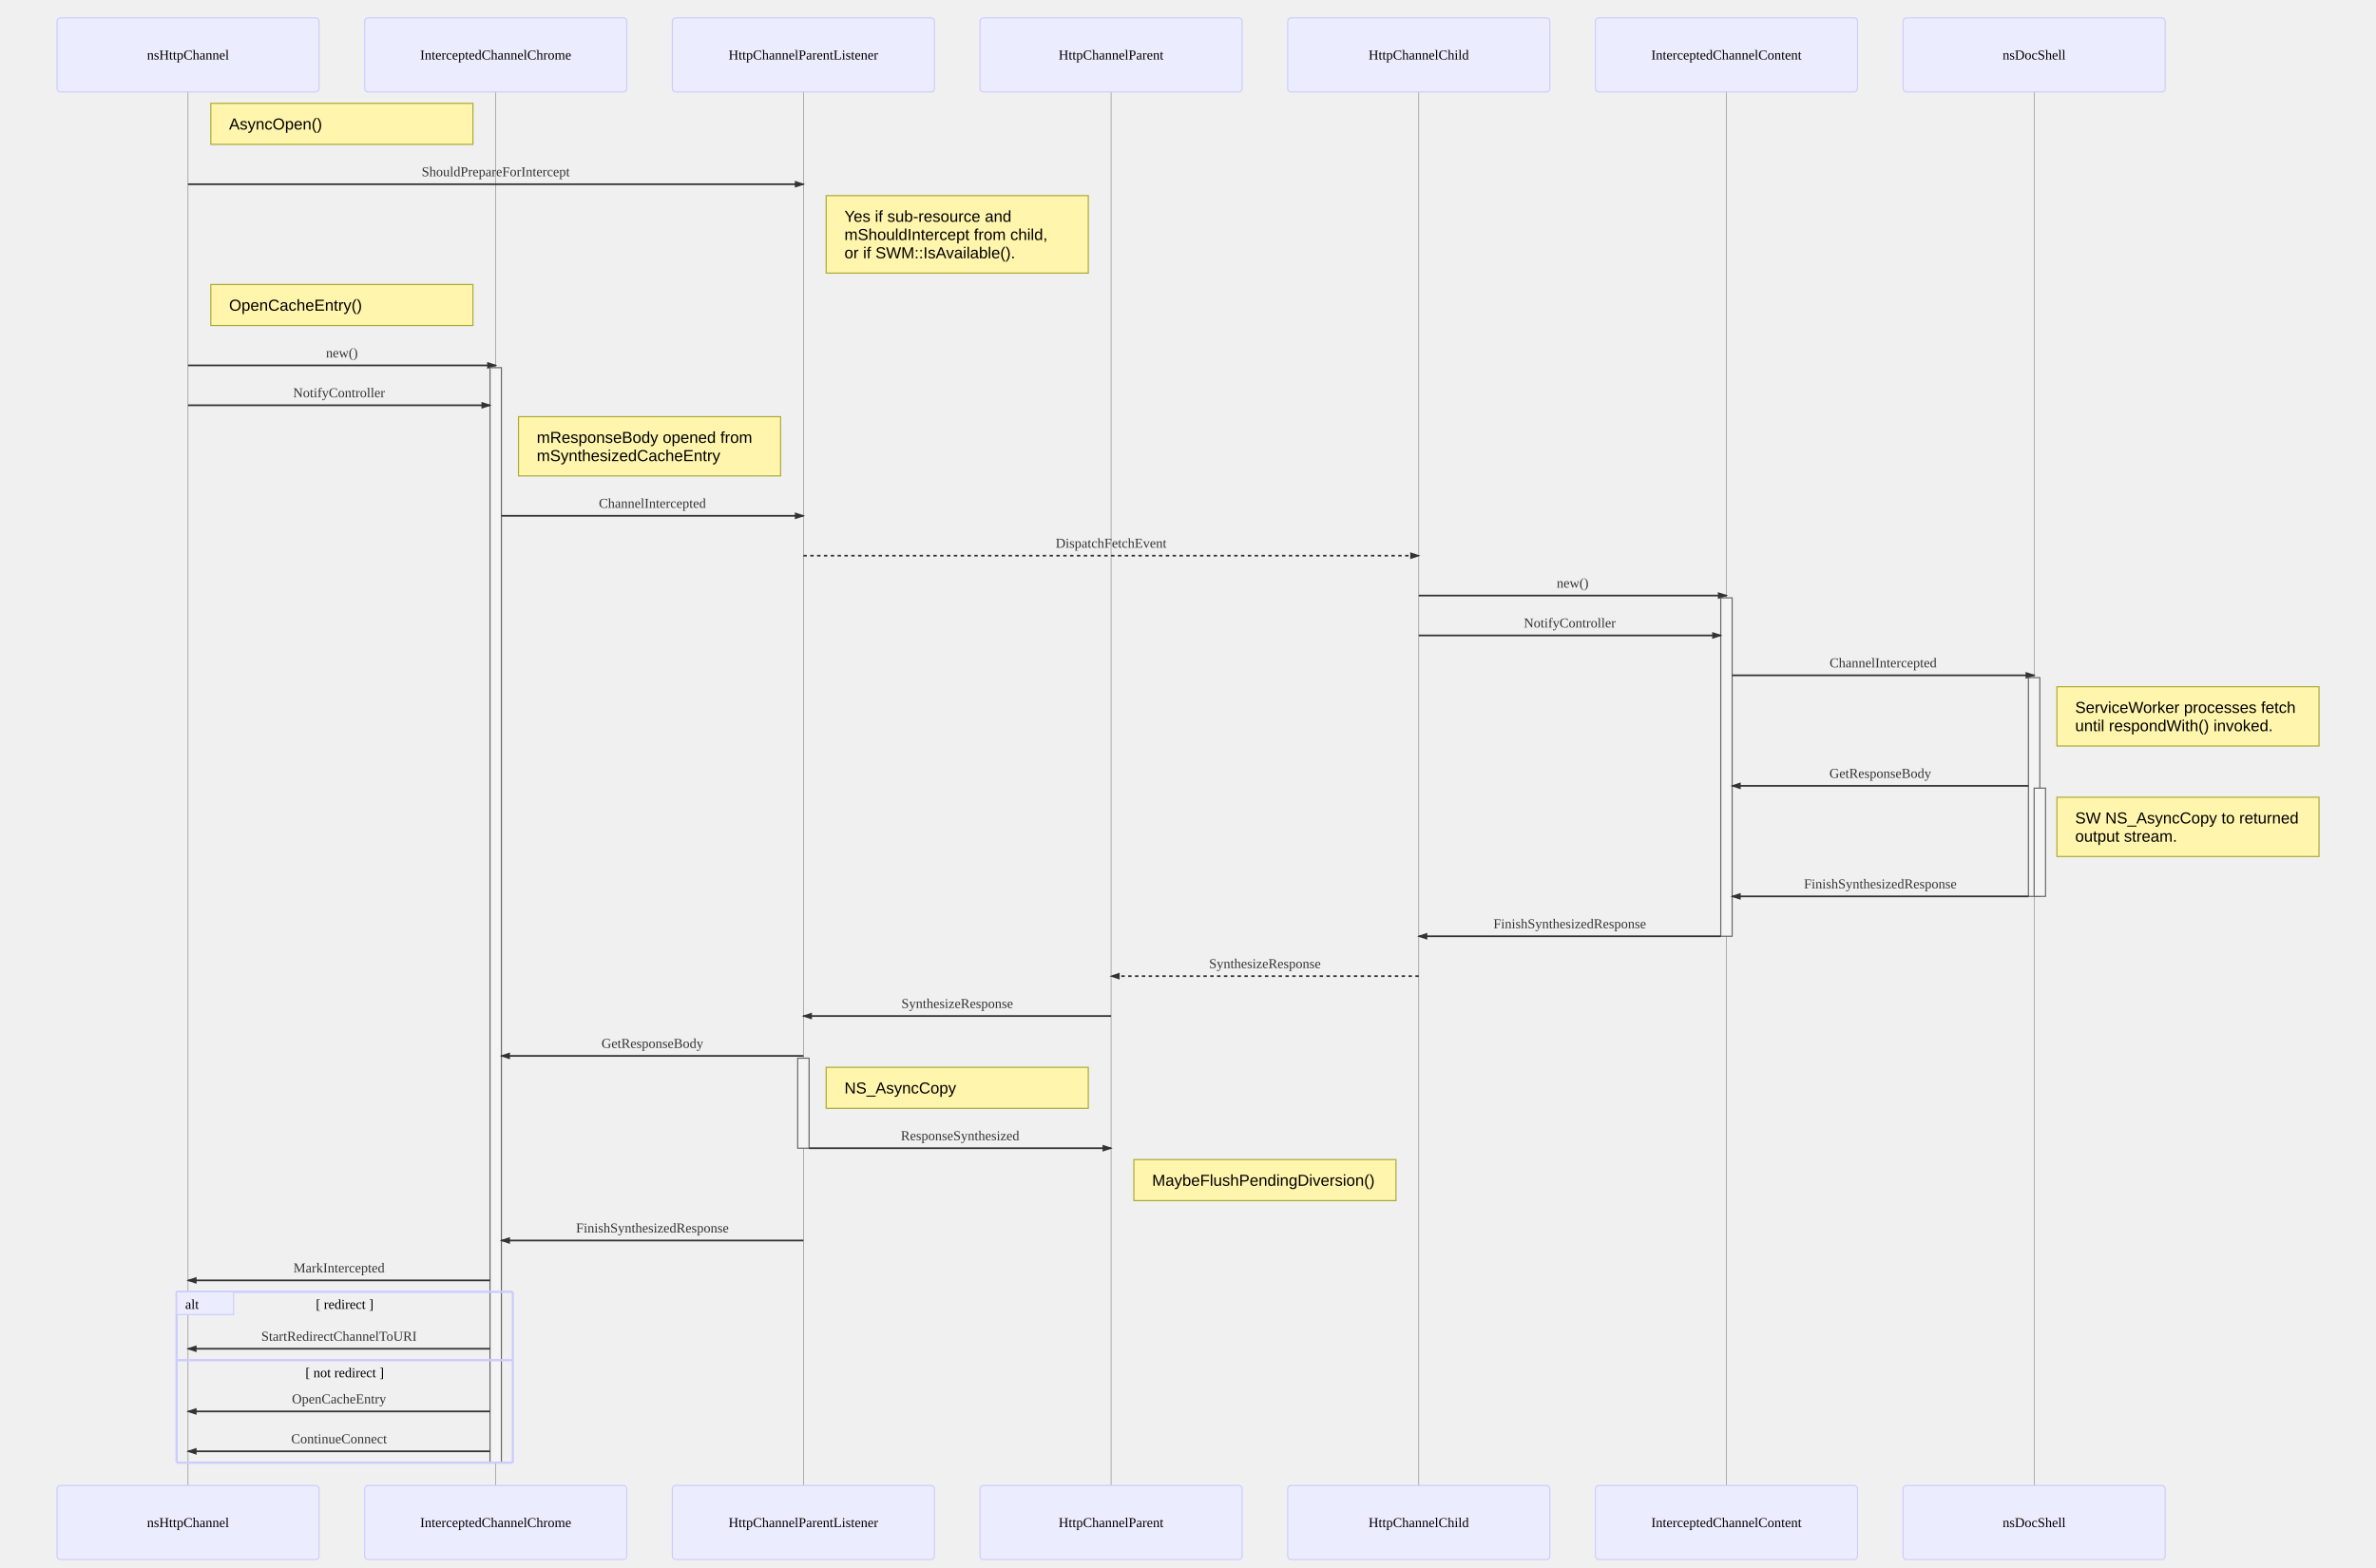
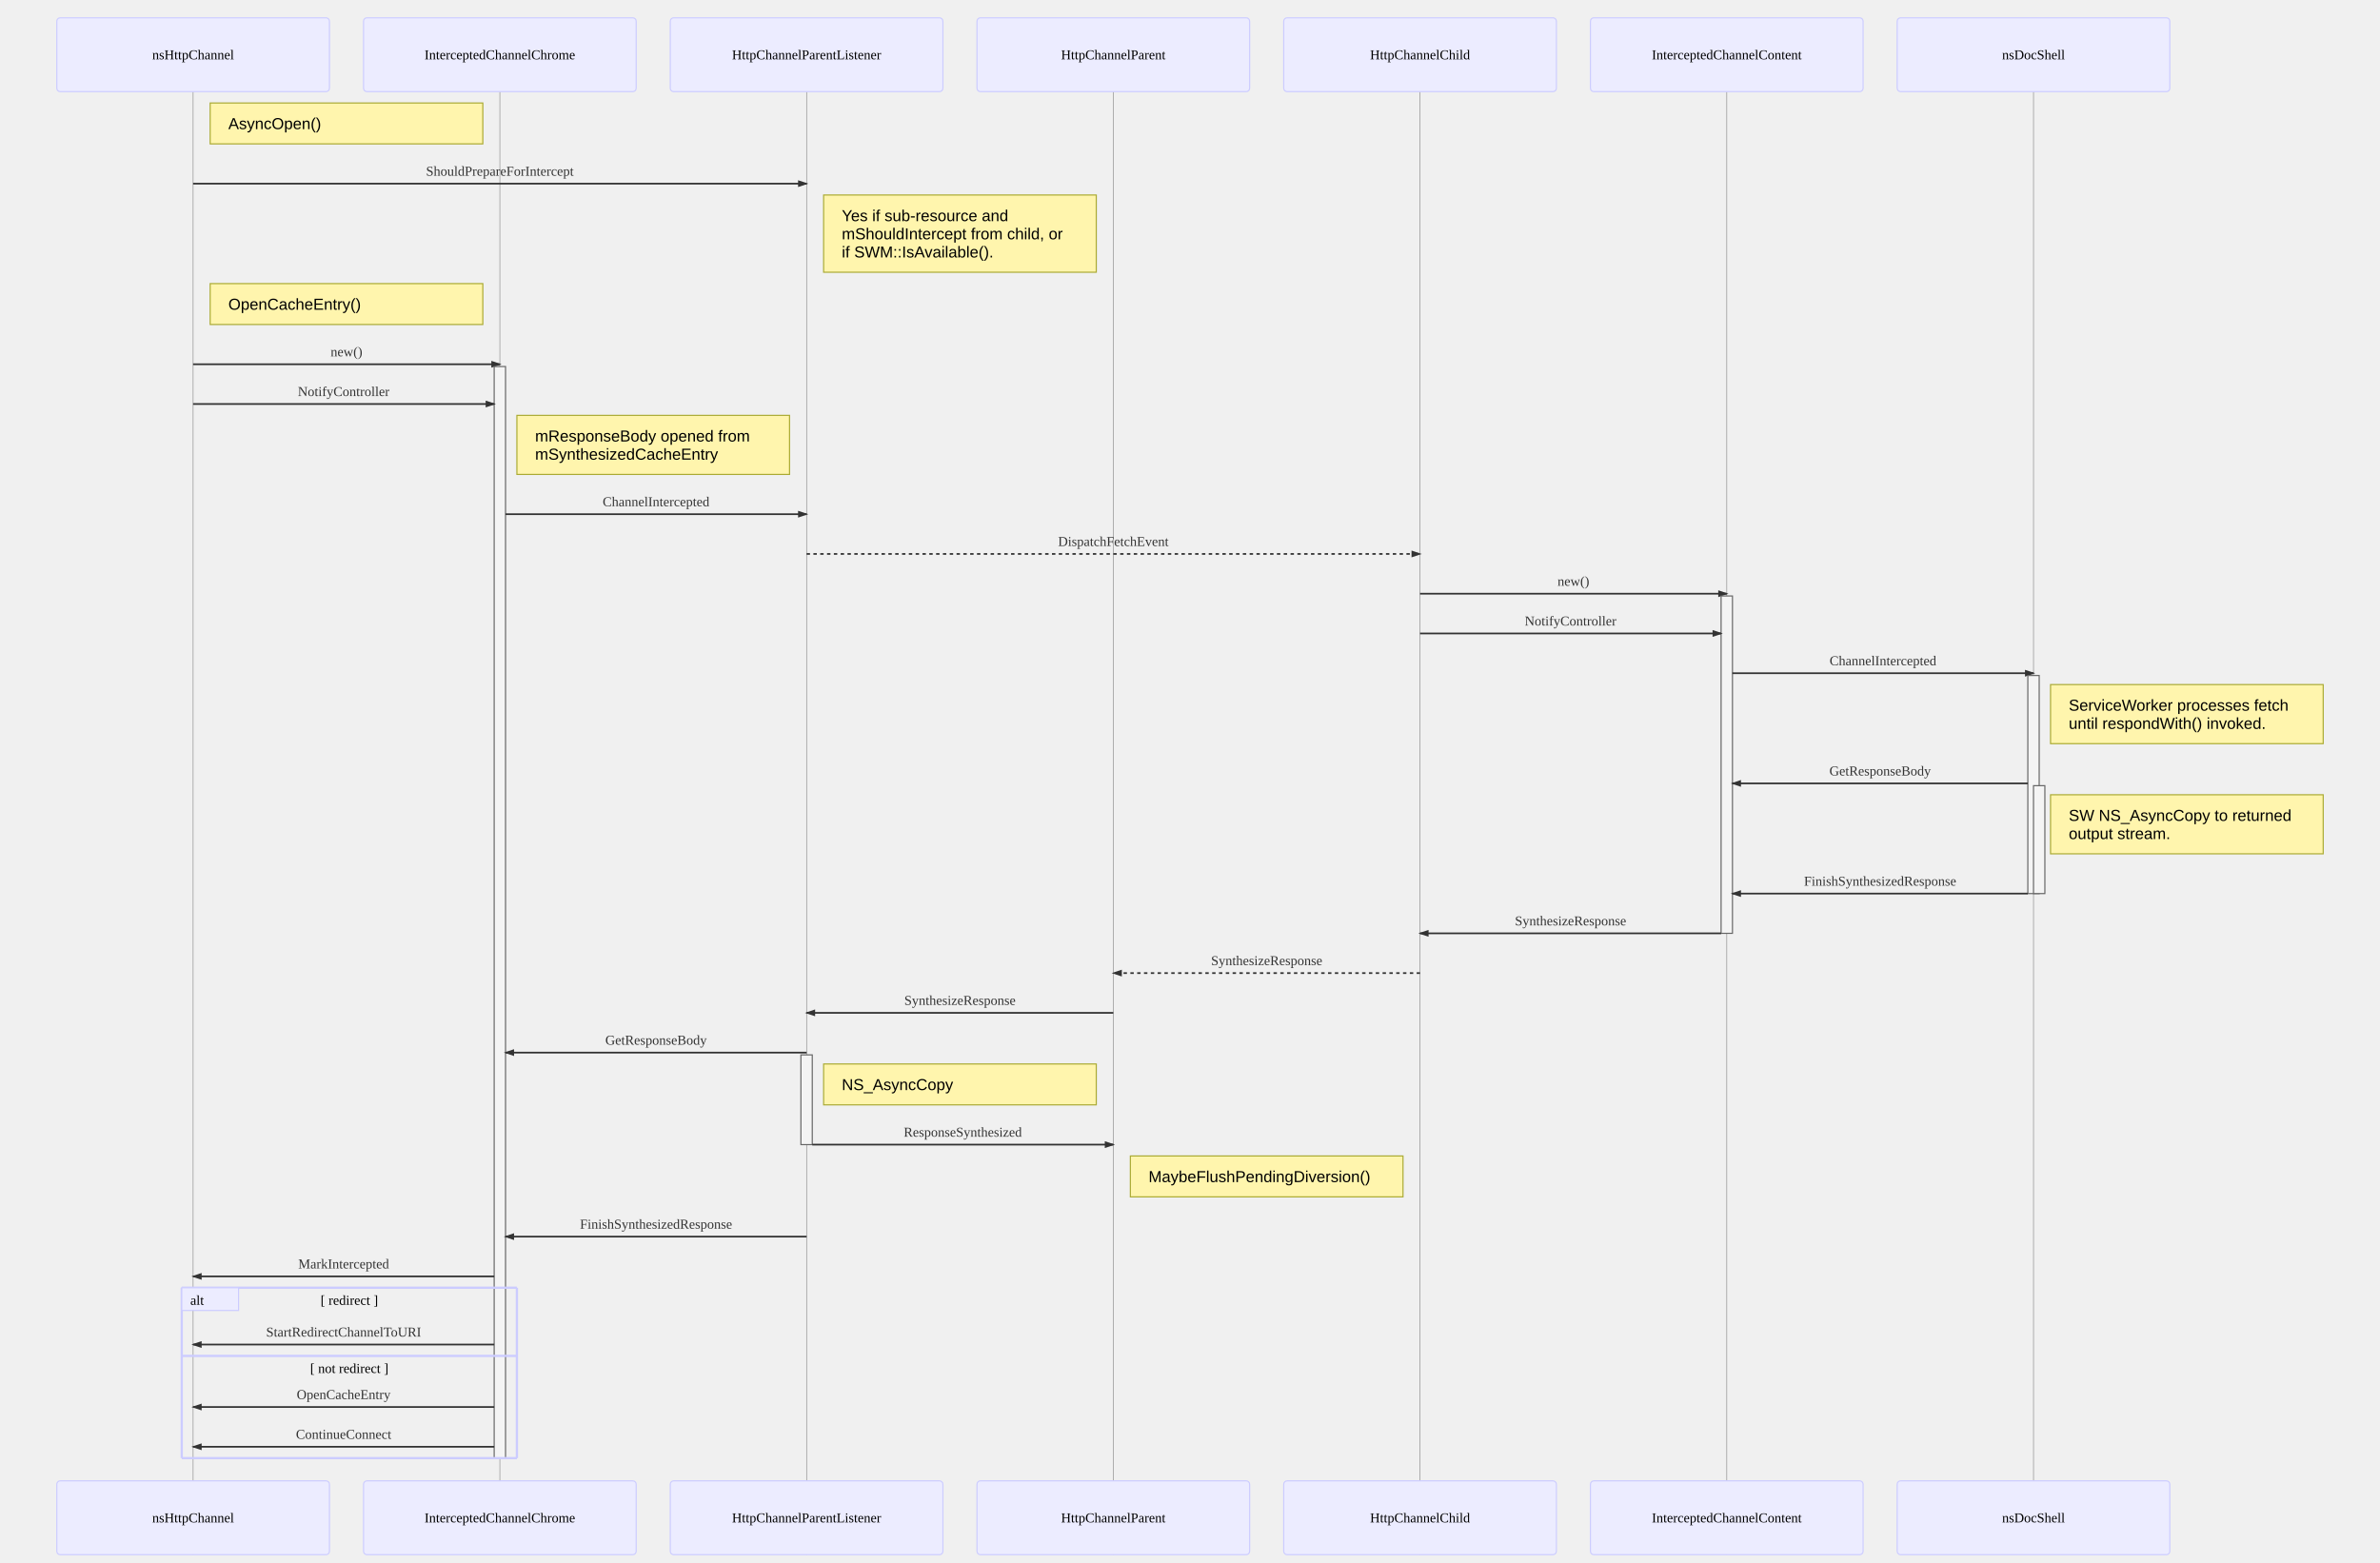
- <svg xmlns="http://www.w3.org/2000/svg" id="mermaidChart0" width="1400" height="918.224" viewBox="-50 -10 2085 1364" style="width: 1392; height: 918.224;" version="1.1">
+ <svg xmlns="http://www.w3.org/2000/svg" id="mermaidChart0" width="1400" height="913.83" viewBox="-50 -10 2095 1364" style="width: 1392; height: 913.83;" version="1.1">
  <style type="text/css" title="mermaid-svg-internal-css">/* Flowchart variables */
/* Sequence Diagram variables */
/* Class Diagram variables */
/* Gantt chart variables */
.mermaid .label {
  color: #333;
}
.node rect,
.node circle,
.node ellipse,
.node polygon {
  fill: #ECECFF;
  stroke: #CCCCFF;
  stroke-width: 1px;
}
.arrowheadPath {
  fill: #333333;
}
.edgePath .path {
  stroke: #333333;
}
.edgeLabel {
  background-color: #e8e8e8;
}
.cluster rect {
  fill: #ffffde !important;
  rx: 4 !important;
  stroke: #aaaa33 !important;
  stroke-width: 1px !important;
}
.cluster text {
  fill: #333;
}
.actor {
  stroke: #CCCCFF;
  fill: #ECECFF;
}
text.actor {
  fill: black;
  stroke: none;
}
.actor-line {
  stroke: grey;
}
.messageLine0 {
  stroke-width: 1.5;
  stroke-dasharray: "2 2";
  marker-end: "url(#arrowhead)";
  stroke: #333;
}
.messageLine1 {
  stroke-width: 1.5;
  stroke-dasharray: "2 2";
  stroke: #333;
}
#arrowhead {
  fill: #333;
}
#crosshead path {
  fill: #333 !important;
  stroke: #333 !important;
}
.messageText {
  fill: #333;
  stroke: none;
}
.labelBox {
  stroke: #CCCCFF;
  fill: #ECECFF;
}
.labelText {
  fill: black;
  stroke: none;
}
.loopText {
  fill: black;
  stroke: none;
}
.loopLine {
  stroke-width: 2;
  stroke-dasharray: "2 2";
  marker-end: "url(#arrowhead)";
  stroke: #CCCCFF;
}
.note {
  stroke: #aaaa33;
  fill: #fff5ad;
}
.noteText {
  fill: black;
  stroke: none;
  font-family: 'trebuchet ms', verdana, arial;
  font-size: 14px;
}
/** Section styling */
.section {
  stroke: none;
  opacity: 0.2;
}
.section0 {
  fill: rgba(102, 102, 255, 0.49);
}
.section2 {
  fill: #fff400;
}
.section1,
.section3 {
  fill: white;
  opacity: 0.2;
}
.sectionTitle0 {
  fill: #333;
}
.sectionTitle1 {
  fill: #333;
}
.sectionTitle2 {
  fill: #333;
}
.sectionTitle3 {
  fill: #333;
}
.sectionTitle {
  text-anchor: start;
  font-size: 11px;
  text-height: 14px;
}
/* Grid and axis */
.grid .tick {
  stroke: lightgrey;
  opacity: 0.3;
  shape-rendering: crispEdges;
}
.grid path {
  stroke-width: 0;
}
/* Today line */
.today {
  fill: none;
  stroke: red;
  stroke-width: 2px;
}
/* Task styling */
/* Default task */
.task {
  stroke-width: 2;
}
.taskText {
  text-anchor: middle;
  font-size: 11px;
}
.taskTextOutsideRight {
  fill: black;
  text-anchor: start;
  font-size: 11px;
}
.taskTextOutsideLeft {
  fill: black;
  text-anchor: end;
  font-size: 11px;
}
/* Specific task settings for the sections*/
.taskText0,
.taskText1,
.taskText2,
.taskText3 {
  fill: white;
}
.task0,
.task1,
.task2,
.task3 {
  fill: #8a90dd;
  stroke: #534fbc;
}
.taskTextOutside0,
.taskTextOutside2 {
  fill: black;
}
.taskTextOutside1,
.taskTextOutside3 {
  fill: black;
}
/* Active task */
.active0,
.active1,
.active2,
.active3 {
  fill: #bfc7ff;
  stroke: #534fbc;
}
.activeText0,
.activeText1,
.activeText2,
.activeText3 {
  fill: black !important;
}
/* Completed task */
.done0,
.done1,
.done2,
.done3 {
  stroke: grey;
  fill: lightgrey;
  stroke-width: 2;
}
.doneText0,
.doneText1,
.doneText2,
.doneText3 {
  fill: black !important;
}
/* Tasks on the critical line */
.crit0,
.crit1,
.crit2,
.crit3 {
  stroke: #ff8888;
  fill: red;
  stroke-width: 2;
}
.activeCrit0,
.activeCrit1,
.activeCrit2,
.activeCrit3 {
  stroke: #ff8888;
  fill: #bfc7ff;
  stroke-width: 2;
}
.doneCrit0,
.doneCrit1,
.doneCrit2,
.doneCrit3 {
  stroke: #ff8888;
  fill: lightgrey;
  stroke-width: 2;
  cursor: pointer;
  shape-rendering: crispEdges;
}
.doneCritText0,
.doneCritText1,
.doneCritText2,
.doneCritText3 {
  fill: black !important;
}
.activeCritText0,
.activeCritText1,
.activeCritText2,
.activeCritText3 {
  fill: black !important;
}
.titleText {
  text-anchor: middle;
  font-size: 18px;
  fill: black;
}
/*


*/
g.classGroup text {
  fill: black;
  stroke: none;
  font-family: 'trebuchet ms', verdana, arial;
  font-size: 14px;
}
g.classGroup rect {
  fill: #ECECFF;
  stroke: #CCCCFF;
}
g.classGroup line {
  stroke: #CCCCFF;
  stroke-width: 1;
}
svg .classLabel .box {
  stroke: none;
  stroke-width: 0;
  fill: #ECECFF;
  opacity: 0.5;
}
svg .classLabel .label {
  fill: black;
}
.relation {
  stroke: grey;
  stroke-width: 1;
  fill: none;
}
.composition {
  fill: grey;
  stroke: grey;
  stroke-width: 1;
}
#compositionStart {
  fill: grey;
  stroke: grey;
  stroke-width: 1;
}
#compositionEnd {
  fill: grey;
  stroke: grey;
  stroke-width: 1;
}
.aggregation {
  fill: #ECECFF;
  stroke: grey;
  stroke-width: 1;
}
#aggregationStart {
  fill: #ECECFF;
  stroke: grey;
  stroke-width: 1;
}
#aggregationEnd {
  fill: #ECECFF;
  stroke: grey;
  stroke-width: 1;
}
#dependencyStart {
  fill: grey;
  stroke: grey;
  stroke-width: 1;
}
#dependencyEnd {
  fill: grey;
  stroke: grey;
  stroke-width: 1;
}
#extensionStart {
  fill: #ECECFF;
  stroke: grey;
  stroke-width: 1;
}
#extensionEnd {
  fill: #ECECFF;
  stroke: grey;
  stroke-width: 1;
}
.node text {
  font-family: 'trebuchet ms', verdana, arial;
  font-size: 14px;
}
div.mermaidTooltip {
  position: absolute;
  text-align: center;
  max-width: 200px;
  padding: 2px;
  font-family: 'trebuchet ms', verdana, arial;
  font-size: 12px;
  background: #ffffde;
  border: 1px solid #aaaa33;
  border-radius: 2px;
  pointer-events: none;
  z-index: 100;
}
</style>
  <g />
  <g>
-     <line id="actor0" x1="115" y1="5" x2="115" y2="1353" class="actor-line" stroke-width="0.5px" stroke="#999" />
-     <rect x="0" y="0" fill="#eaeaea" stroke="#666" width="230" height="65" rx="3" ry="3" class="actor" />
-     <text x="115" y="32.5" dominant-baseline="central" alignment-baseline="central" class="actor" style="text-anchor: middle;">
-       <tspan x="115" dy="0">nsHttpChannel</tspan>
-     </text>
-   </g>
-   <g>
-     <line id="actor1" x1="385" y1="5" x2="385" y2="1353" class="actor-line" stroke-width="0.5px" stroke="#999" />
-     <rect x="270" y="0" fill="#eaeaea" stroke="#666" width="230" height="65" rx="3" ry="3" class="actor" />
-     <text x="385" y="32.5" dominant-baseline="central" alignment-baseline="central" class="actor" style="text-anchor: middle;">
-       <tspan x="385" dy="0">InterceptedChannelChrome</tspan>
-     </text>
-   </g>
-   <g>
-     <line id="actor2" x1="655" y1="5" x2="655" y2="1353" class="actor-line" stroke-width="0.5px" stroke="#999" />
-     <rect x="540" y="0" fill="#eaeaea" stroke="#666" width="230" height="65" rx="3" ry="3" class="actor" />
-     <text x="655" y="32.5" dominant-baseline="central" alignment-baseline="central" class="actor" style="text-anchor: middle;">
-       <tspan x="655" dy="0">HttpChannelParentListener</tspan>
-     </text>
-   </g>
-   <g>
-     <line id="actor3" x1="925" y1="5" x2="925" y2="1353" class="actor-line" stroke-width="0.5px" stroke="#999" />
-     <rect x="810" y="0" fill="#eaeaea" stroke="#666" width="230" height="65" rx="3" ry="3" class="actor" />
-     <text x="925" y="32.5" dominant-baseline="central" alignment-baseline="central" class="actor" style="text-anchor: middle;">
-       <tspan x="925" dy="0">HttpChannelParent</tspan>
-     </text>
-   </g>
-   <g>
-     <line id="actor4" x1="1195" y1="5" x2="1195" y2="1353" class="actor-line" stroke-width="0.5px" stroke="#999" />
-     <rect x="1080" y="0" fill="#eaeaea" stroke="#666" width="230" height="65" rx="3" ry="3" class="actor" />
-     <text x="1195" y="32.5" dominant-baseline="central" alignment-baseline="central" class="actor" style="text-anchor: middle;">
-       <tspan x="1195" dy="0">HttpChannelChild</tspan>
-     </text>
-   </g>
-   <g>
-     <line id="actor5" x1="1465" y1="5" x2="1465" y2="1353" class="actor-line" stroke-width="0.5px" stroke="#999" />
-     <rect x="1350" y="0" fill="#eaeaea" stroke="#666" width="230" height="65" rx="3" ry="3" class="actor" />
-     <text x="1465" y="32.5" dominant-baseline="central" alignment-baseline="central" class="actor" style="text-anchor: middle;">
-       <tspan x="1465" dy="0">InterceptedChannelContent</tspan>
-     </text>
-   </g>
-   <g>
-     <line id="actor6" x1="1735" y1="5" x2="1735" y2="1353" class="actor-line" stroke-width="0.5px" stroke="#999" />
-     <rect x="1620" y="0" fill="#eaeaea" stroke="#666" width="230" height="65" rx="3" ry="3" class="actor" />
-     <text x="1735" y="32.5" dominant-baseline="central" alignment-baseline="central" class="actor" style="text-anchor: middle;">
-       <tspan x="1735" dy="0">nsDocShell</tspan>
+     <line id="actor0" x1="120" y1="5" x2="120" y2="1353" class="actor-line" stroke-width="0.5px" stroke="#999" />
+     <rect x="0" y="0" fill="#eaeaea" stroke="#666" width="240" height="65" rx="3" ry="3" class="actor" />
+     <text x="120" y="32.5" dominant-baseline="central" alignment-baseline="central" class="actor" style="text-anchor: middle;">
+       <tspan x="120" dy="0">nsHttpChannel</tspan>
+     </text>
+   </g>
+   <g>
+     <line id="actor1" x1="390" y1="5" x2="390" y2="1353" class="actor-line" stroke-width="0.5px" stroke="#999" />
+     <rect x="270" y="0" fill="#eaeaea" stroke="#666" width="240" height="65" rx="3" ry="3" class="actor" />
+     <text x="390" y="32.5" dominant-baseline="central" alignment-baseline="central" class="actor" style="text-anchor: middle;">
+       <tspan x="390" dy="0">InterceptedChannelChrome</tspan>
+     </text>
+   </g>
+   <g>
+     <line id="actor2" x1="660" y1="5" x2="660" y2="1353" class="actor-line" stroke-width="0.5px" stroke="#999" />
+     <rect x="540" y="0" fill="#eaeaea" stroke="#666" width="240" height="65" rx="3" ry="3" class="actor" />
+     <text x="660" y="32.5" dominant-baseline="central" alignment-baseline="central" class="actor" style="text-anchor: middle;">
+       <tspan x="660" dy="0">HttpChannelParentListener</tspan>
+     </text>
+   </g>
+   <g>
+     <line id="actor3" x1="930" y1="5" x2="930" y2="1353" class="actor-line" stroke-width="0.5px" stroke="#999" />
+     <rect x="810" y="0" fill="#eaeaea" stroke="#666" width="240" height="65" rx="3" ry="3" class="actor" />
+     <text x="930" y="32.5" dominant-baseline="central" alignment-baseline="central" class="actor" style="text-anchor: middle;">
+       <tspan x="930" dy="0">HttpChannelParent</tspan>
+     </text>
+   </g>
+   <g>
+     <line id="actor4" x1="1200" y1="5" x2="1200" y2="1353" class="actor-line" stroke-width="0.5px" stroke="#999" />
+     <rect x="1080" y="0" fill="#eaeaea" stroke="#666" width="240" height="65" rx="3" ry="3" class="actor" />
+     <text x="1200" y="32.5" dominant-baseline="central" alignment-baseline="central" class="actor" style="text-anchor: middle;">
+       <tspan x="1200" dy="0">HttpChannelChild</tspan>
+     </text>
+   </g>
+   <g>
+     <line id="actor5" x1="1470" y1="5" x2="1470" y2="1353" class="actor-line" stroke-width="0.5px" stroke="#999" />
+     <rect x="1350" y="0" fill="#eaeaea" stroke="#666" width="240" height="65" rx="3" ry="3" class="actor" />
+     <text x="1470" y="32.5" dominant-baseline="central" alignment-baseline="central" class="actor" style="text-anchor: middle;">
+       <tspan x="1470" dy="0">InterceptedChannelContent</tspan>
+     </text>
+   </g>
+   <g>
+     <line id="actor6" x1="1740" y1="5" x2="1740" y2="1353" class="actor-line" stroke-width="0.5px" stroke="#999" />
+     <rect x="1620" y="0" fill="#eaeaea" stroke="#666" width="240" height="65" rx="3" ry="3" class="actor" />
+     <text x="1740" y="32.5" dominant-baseline="central" alignment-baseline="central" class="actor" style="text-anchor: middle;">
+       <tspan x="1740" dy="0">nsDocShell</tspan>
    </text>
  </g>
  <defs>
    <marker id="arrowhead" refX="5" refY="2" markerWidth="6" markerHeight="4" orient="auto">
      <path d="M 0,0 V 4 L6,2 Z" />
    </marker>
  </defs>
  <defs>
    <marker id="crosshead" markerWidth="15" markerHeight="8" orient="auto" refX="16" refY="4">
      <path fill="black" stroke="#000000" stroke-width="1px" d="M 9,2 V 6 L16,4 Z" style="stroke-dasharray: 0px, 0px;" />
      <path fill="none" stroke="#000000" stroke-width="1px" d="M 0,1 L 6,7 M 6,1 L 0,7" style="stroke-dasharray: 0px, 0px;" />
    </marker>
  </defs>
  <g>
-     <rect x="135" y="75" fill="#EDF2AE" stroke="#666" width="230" height="36" rx="0" ry="0" class="note" />
+     <rect x="135" y="75" fill="#EDF2AE" stroke="#666" width="240" height="36" rx="0" ry="0" class="note" />
    <text x="151" y="98" fill="black" class="noteText">
      <tspan x="151">AsyncOpen()</tspan>
    </text>
  </g>
  <g>
-     <text x="385" y="139" class="messageText" style="text-anchor: middle;">ShouldPrepareForIntercept</text>
-     <line x1="115" y1="146" x2="655" y2="146" class="messageLine0" stroke-width="2" stroke="black" marker-end="url(#arrowhead)" style="fill: none;" />
-   </g>
-   <g>
-     <rect x="675" y="156" fill="#EDF2AE" stroke="#666" width="230" height="68" rx="0" ry="0" class="note" />
+     <text x="390" y="139" class="messageText" style="text-anchor: middle;">ShouldPrepareForIntercept</text>
+     <line x1="120" y1="146" x2="660" y2="146" class="messageLine0" stroke-width="2" stroke="black" marker-end="url(#arrowhead)" style="fill: none;" />
+   </g>
+   <g>
+     <rect x="675" y="156" fill="#EDF2AE" stroke="#666" width="240" height="68" rx="0" ry="0" class="note" />
    <text x="691" y="179" fill="black" class="noteText">
      <tspan x="691">Yes if sub-resource and</tspan>
-       <tspan dy="16" x="691">mShouldIntercept from child,</tspan>
-       <tspan dy="16" x="691">or if SWM::IsAvailable().</tspan>
-     </text>
-   </g>
-   <g>
-     <rect x="135" y="234" fill="#EDF2AE" stroke="#666" width="230" height="36" rx="0" ry="0" class="note" />
+       <tspan dy="16" x="691">mShouldIntercept from child, or</tspan>
+       <tspan dy="16" x="691">if SWM::IsAvailable().</tspan>
+     </text>
+   </g>
+   <g>
+     <rect x="135" y="234" fill="#EDF2AE" stroke="#666" width="240" height="36" rx="0" ry="0" class="note" />
    <text x="151" y="257" fill="black" class="noteText">
      <tspan x="151">OpenCacheEntry()</tspan>
    </text>
  </g>
  <g>
-     <text x="250" y="298" class="messageText" style="text-anchor: middle;">new()</text>
-     <line x1="115" y1="305" x2="385" y2="305" class="messageLine0" stroke-width="2" stroke="black" marker-end="url(#arrowhead)" style="fill: none;" />
-   </g>
-   <g>
-     <rect x="380" y="307" fill="#f4f4f4" stroke="#666" width="10" height="961" rx="0" ry="0" />
-   </g>
-   <g>
-     <text x="247.5" y="333" class="messageText" style="text-anchor: middle;">NotifyController</text>
-     <line x1="115" y1="340" x2="380" y2="340" class="messageLine0" stroke-width="2" stroke="black" marker-end="url(#arrowhead)" style="fill: none;" />
-   </g>
-   <g>
-     <rect x="405" y="350" fill="#EDF2AE" stroke="#666" width="230" height="52" rx="0" ry="0" class="note" />
+     <text x="255" y="298" class="messageText" style="text-anchor: middle;">new()</text>
+     <line x1="120" y1="305" x2="390" y2="305" class="messageLine0" stroke-width="2" stroke="black" marker-end="url(#arrowhead)" style="fill: none;" />
+   </g>
+   <g>
+     <rect x="385" y="307" fill="#f4f4f4" stroke="#666" width="10" height="961" rx="0" ry="0" />
+   </g>
+   <g>
+     <text x="252.5" y="333" class="messageText" style="text-anchor: middle;">NotifyController</text>
+     <line x1="120" y1="340" x2="385" y2="340" class="messageLine0" stroke-width="2" stroke="black" marker-end="url(#arrowhead)" style="fill: none;" />
+   </g>
+   <g>
+     <rect x="405" y="350" fill="#EDF2AE" stroke="#666" width="240" height="52" rx="0" ry="0" class="note" />
    <text x="421" y="373" fill="black" class="noteText">
      <tspan x="421">mResponseBody opened from</tspan>
      <tspan dy="16" x="421">mSynthesizedCacheEntry</tspan>
    </text>
  </g>
  <g>
-     <text x="522.5" y="430" class="messageText" style="text-anchor: middle;">ChannelIntercepted</text>
-     <line x1="390" y1="437" x2="655" y2="437" class="messageLine0" stroke-width="2" stroke="black" marker-end="url(#arrowhead)" style="fill: none;" />
-   </g>
-   <g>
-     <text x="925" y="465" class="messageText" style="text-anchor: middle;">DispatchFetchEvent</text>
-     <line x1="655" y1="472" x2="1195" y2="472" class="messageLine1" stroke-width="2" stroke="black" marker-end="url(#arrowhead)" style="stroke-dasharray: 3px, 3px; fill: none;" />
-   </g>
-   <g>
-     <text x="1330" y="500" class="messageText" style="text-anchor: middle;">new()</text>
-     <line x1="1195" y1="507" x2="1465" y2="507" class="messageLine0" stroke-width="2" stroke="black" marker-end="url(#arrowhead)" style="fill: none;" />
-   </g>
-   <g>
-     <rect x="1460" y="509" fill="#f4f4f4" stroke="#666" width="10" height="297" rx="0" ry="0" />
-   </g>
-   <g>
-     <text x="1327.5" y="535" class="messageText" style="text-anchor: middle;">NotifyController</text>
-     <line x1="1195" y1="542" x2="1460" y2="542" class="messageLine0" stroke-width="2" stroke="black" marker-end="url(#arrowhead)" style="fill: none;" />
-   </g>
-   <g>
-     <text x="1602.5" y="570" class="messageText" style="text-anchor: middle;">ChannelIntercepted</text>
-     <line x1="1470" y1="577" x2="1735" y2="577" class="messageLine0" stroke-width="2" stroke="black" marker-end="url(#arrowhead)" style="fill: none;" />
-   </g>
-   <g>
-     <rect x="1730" y="579" fill="#f4f4f4" stroke="#666" width="10" height="192" rx="0" ry="0" />
-   </g>
-   <g>
-     <rect x="1755" y="587" fill="#EDF2AE" stroke="#666" width="230" height="52" rx="0" ry="0" class="note" />
+     <text x="527.5" y="430" class="messageText" style="text-anchor: middle;">ChannelIntercepted</text>
+     <line x1="395" y1="437" x2="660" y2="437" class="messageLine0" stroke-width="2" stroke="black" marker-end="url(#arrowhead)" style="fill: none;" />
+   </g>
+   <g>
+     <text x="930" y="465" class="messageText" style="text-anchor: middle;">DispatchFetchEvent</text>
+     <line x1="660" y1="472" x2="1200" y2="472" class="messageLine1" stroke-width="2" stroke="black" marker-end="url(#arrowhead)" style="stroke-dasharray: 3px, 3px; fill: none;" />
+   </g>
+   <g>
+     <text x="1335" y="500" class="messageText" style="text-anchor: middle;">new()</text>
+     <line x1="1200" y1="507" x2="1470" y2="507" class="messageLine0" stroke-width="2" stroke="black" marker-end="url(#arrowhead)" style="fill: none;" />
+   </g>
+   <g>
+     <rect x="1465" y="509" fill="#f4f4f4" stroke="#666" width="10" height="297" rx="0" ry="0" />
+   </g>
+   <g>
+     <text x="1332.5" y="535" class="messageText" style="text-anchor: middle;">NotifyController</text>
+     <line x1="1200" y1="542" x2="1465" y2="542" class="messageLine0" stroke-width="2" stroke="black" marker-end="url(#arrowhead)" style="fill: none;" />
+   </g>
+   <g>
+     <text x="1607.5" y="570" class="messageText" style="text-anchor: middle;">ChannelIntercepted</text>
+     <line x1="1475" y1="577" x2="1740" y2="577" class="messageLine0" stroke-width="2" stroke="black" marker-end="url(#arrowhead)" style="fill: none;" />
+   </g>
+   <g>
+     <rect x="1735" y="579" fill="#f4f4f4" stroke="#666" width="10" height="192" rx="0" ry="0" />
+   </g>
+   <g>
+     <rect x="1755" y="587" fill="#EDF2AE" stroke="#666" width="240" height="52" rx="0" ry="0" class="note" />
    <text x="1771" y="610" fill="black" class="noteText">
      <tspan x="1771">ServiceWorker processes fetch</tspan>
      <tspan dy="16" x="1771">until respondWith() invoked.</tspan>
    </text>
  </g>
  <g>
-     <text x="1600" y="667" class="messageText" style="text-anchor: middle;">GetResponseBody</text>
-     <line x1="1730" y1="674" x2="1470" y2="674" class="messageLine0" stroke-width="2" stroke="black" marker-end="url(#arrowhead)" style="fill: none;" />
-   </g>
-   <g>
-     <rect x="1735" y="676" fill="#f4f4f4" stroke="#666" width="10" height="95" rx="0" ry="0" />
-   </g>
-   <g>
-     <rect x="1755" y="684" fill="#EDF2AE" stroke="#666" width="230" height="52" rx="0" ry="0" class="note" />
+     <text x="1605" y="667" class="messageText" style="text-anchor: middle;">GetResponseBody</text>
+     <line x1="1735" y1="674" x2="1475" y2="674" class="messageLine0" stroke-width="2" stroke="black" marker-end="url(#arrowhead)" style="fill: none;" />
+   </g>
+   <g>
+     <rect x="1740" y="676" fill="#f4f4f4" stroke="#666" width="10" height="95" rx="0" ry="0" />
+   </g>
+   <g>
+     <rect x="1755" y="684" fill="#EDF2AE" stroke="#666" width="240" height="52" rx="0" ry="0" class="note" />
    <text x="1771" y="707" fill="black" class="noteText">
      <tspan x="1771">SW NS_AsyncCopy to returned</tspan>
      <tspan dy="16" x="1771">output stream.</tspan>
    </text>
  </g>
  <g>
-     <text x="1600" y="764" class="messageText" style="text-anchor: middle;">FinishSynthesizedResponse</text>
-     <line x1="1730" y1="771" x2="1470" y2="771" class="messageLine0" stroke-width="2" stroke="black" marker-end="url(#arrowhead)" style="fill: none;" />
-   </g>
-   <g>
-     <text x="1327.5" y="799" class="messageText" style="text-anchor: middle;">FinishSynthesizedResponse</text>
-     <line x1="1460" y1="806" x2="1195" y2="806" class="messageLine0" stroke-width="2" stroke="black" marker-end="url(#arrowhead)" style="fill: none;" />
-   </g>
-   <g>
-     <text x="1060" y="834" class="messageText" style="text-anchor: middle;">SynthesizeResponse</text>
-     <line x1="1195" y1="841" x2="925" y2="841" class="messageLine1" stroke-width="2" stroke="black" marker-end="url(#arrowhead)" style="stroke-dasharray: 3px, 3px; fill: none;" />
-   </g>
-   <g>
-     <text x="790" y="869" class="messageText" style="text-anchor: middle;">SynthesizeResponse</text>
-     <line x1="925" y1="876" x2="655" y2="876" class="messageLine0" stroke-width="2" stroke="black" marker-end="url(#arrowhead)" style="fill: none;" />
-   </g>
-   <g>
-     <text x="522.5" y="904" class="messageText" style="text-anchor: middle;">GetResponseBody</text>
-     <line x1="655" y1="911" x2="390" y2="911" class="messageLine0" stroke-width="2" stroke="black" marker-end="url(#arrowhead)" style="fill: none;" />
-   </g>
-   <g>
-     <rect x="650" y="913" fill="#f4f4f4" stroke="#666" width="10" height="79" rx="0" ry="0" />
-   </g>
-   <g>
-     <rect x="675" y="921" fill="#EDF2AE" stroke="#666" width="230" height="36" rx="0" ry="0" class="note" />
+     <text x="1605" y="764" class="messageText" style="text-anchor: middle;">FinishSynthesizedResponse</text>
+     <line x1="1735" y1="771" x2="1475" y2="771" class="messageLine0" stroke-width="2" stroke="black" marker-end="url(#arrowhead)" style="fill: none;" />
+   </g>
+   <g>
+     <text x="1332.5" y="799" class="messageText" style="text-anchor: middle;">SynthesizeResponse</text>
+     <line x1="1465" y1="806" x2="1200" y2="806" class="messageLine0" stroke-width="2" stroke="black" marker-end="url(#arrowhead)" style="fill: none;" />
+   </g>
+   <g>
+     <text x="1065" y="834" class="messageText" style="text-anchor: middle;">SynthesizeResponse</text>
+     <line x1="1200" y1="841" x2="930" y2="841" class="messageLine1" stroke-width="2" stroke="black" marker-end="url(#arrowhead)" style="stroke-dasharray: 3px, 3px; fill: none;" />
+   </g>
+   <g>
+     <text x="795" y="869" class="messageText" style="text-anchor: middle;">SynthesizeResponse</text>
+     <line x1="930" y1="876" x2="660" y2="876" class="messageLine0" stroke-width="2" stroke="black" marker-end="url(#arrowhead)" style="fill: none;" />
+   </g>
+   <g>
+     <text x="527.5" y="904" class="messageText" style="text-anchor: middle;">GetResponseBody</text>
+     <line x1="660" y1="911" x2="395" y2="911" class="messageLine0" stroke-width="2" stroke="black" marker-end="url(#arrowhead)" style="fill: none;" />
+   </g>
+   <g>
+     <rect x="655" y="913" fill="#f4f4f4" stroke="#666" width="10" height="79" rx="0" ry="0" />
+   </g>
+   <g>
+     <rect x="675" y="921" fill="#EDF2AE" stroke="#666" width="240" height="36" rx="0" ry="0" class="note" />
    <text x="691" y="944" fill="black" class="noteText">
      <tspan x="691">NS_AsyncCopy</tspan>
    </text>
  </g>
  <g>
-     <text x="792.5" y="985" class="messageText" style="text-anchor: middle;">ResponseSynthesized</text>
-     <line x1="660" y1="992" x2="925" y2="992" class="messageLine0" stroke-width="2" stroke="black" marker-end="url(#arrowhead)" style="fill: none;" />
-   </g>
-   <g>
-     <rect x="945" y="1002" fill="#EDF2AE" stroke="#666" width="230" height="36" rx="0" ry="0" class="note" />
+     <text x="797.5" y="985" class="messageText" style="text-anchor: middle;">ResponseSynthesized</text>
+     <line x1="665" y1="992" x2="930" y2="992" class="messageLine0" stroke-width="2" stroke="black" marker-end="url(#arrowhead)" style="fill: none;" />
+   </g>
+   <g>
+     <rect x="945" y="1002" fill="#EDF2AE" stroke="#666" width="240" height="36" rx="0" ry="0" class="note" />
    <text x="961" y="1025" fill="black" class="noteText">
      <tspan x="961">MaybeFlushPendingDiversion()</tspan>
    </text>
  </g>
  <g>
-     <text x="522.5" y="1066" class="messageText" style="text-anchor: middle;">FinishSynthesizedResponse</text>
-     <line x1="655" y1="1073" x2="390" y2="1073" class="messageLine0" stroke-width="2" stroke="black" marker-end="url(#arrowhead)" style="fill: none;" />
-   </g>
-   <g>
-     <text x="247.5" y="1101" class="messageText" style="text-anchor: middle;">MarkIntercepted</text>
-     <line x1="380" y1="1108" x2="115" y2="1108" class="messageLine0" stroke-width="2" stroke="black" marker-end="url(#arrowhead)" style="fill: none;" />
-   </g>
-   <g>
-     <text x="247.5" y="1161" class="messageText" style="text-anchor: middle;">StartRedirectChannelToURI</text>
-     <line x1="380" y1="1168" x2="115" y2="1168" class="messageLine0" stroke-width="2" stroke="black" marker-end="url(#arrowhead)" style="fill: none;" />
-   </g>
-   <g>
-     <text x="247.5" y="1216" class="messageText" style="text-anchor: middle;">OpenCacheEntry</text>
-     <line x1="380" y1="1223" x2="115" y2="1223" class="messageLine0" stroke-width="2" stroke="black" marker-end="url(#arrowhead)" style="fill: none;" />
-   </g>
-   <g>
-     <text x="247.5" y="1251" class="messageText" style="text-anchor: middle;">ContinueConnect</text>
-     <line x1="380" y1="1258" x2="115" y2="1258" class="messageLine0" stroke-width="2" stroke="black" marker-end="url(#arrowhead)" style="fill: none;" />
-   </g>
-   <g>
-     <line x1="105" y1="1118" x2="400" y2="1118" stroke-width="2" stroke="#526e52" class="loopLine" />
-     <line x1="400" y1="1118" x2="400" y2="1268" stroke-width="2" stroke="#526e52" class="loopLine" />
-     <line x1="105" y1="1268" x2="400" y2="1268" stroke-width="2" stroke="#526e52" class="loopLine" />
-     <line x1="105" y1="1118" x2="105" y2="1268" stroke-width="2" stroke="#526e52" class="loopLine" />
-     <line x1="105" y1="1178" x2="400" y2="1178" stroke-width="2" stroke="#526e52" class="loopLine" />
-     <rect x="105" y="1118" fill="#526e52" stroke="none" width="50" height="20" rx="0" ry="0" class="labelBox" />
-     <text x="112.5" y="1133" fill="white" class="labelText">
-       <tspan x="112.5">alt</tspan>
-     </text>
-     <text x="252.5" y="1133" fill="black" class="loopText" style="text-anchor: middle;">
-       <tspan x="252.5">[ redirect ]</tspan>
-     </text>
-     <text x="252.5" y="1193" fill="black" class="loopText" style="text-anchor: middle;">
-       <tspan x="252.5">[ not redirect ]</tspan>
-     </text>
-   </g>
-   <g>
-     <rect x="0" y="1288" fill="#eaeaea" stroke="#666" width="230" height="65" rx="3" ry="3" class="actor" />
-     <text x="115" y="1320.5" dominant-baseline="central" alignment-baseline="central" class="actor" style="text-anchor: middle;">
-       <tspan x="115" dy="0">nsHttpChannel</tspan>
-     </text>
-   </g>
-   <g>
-     <rect x="270" y="1288" fill="#eaeaea" stroke="#666" width="230" height="65" rx="3" ry="3" class="actor" />
-     <text x="385" y="1320.5" dominant-baseline="central" alignment-baseline="central" class="actor" style="text-anchor: middle;">
-       <tspan x="385" dy="0">InterceptedChannelChrome</tspan>
-     </text>
-   </g>
-   <g>
-     <rect x="540" y="1288" fill="#eaeaea" stroke="#666" width="230" height="65" rx="3" ry="3" class="actor" />
-     <text x="655" y="1320.5" dominant-baseline="central" alignment-baseline="central" class="actor" style="text-anchor: middle;">
-       <tspan x="655" dy="0">HttpChannelParentListener</tspan>
-     </text>
-   </g>
-   <g>
-     <rect x="810" y="1288" fill="#eaeaea" stroke="#666" width="230" height="65" rx="3" ry="3" class="actor" />
-     <text x="925" y="1320.5" dominant-baseline="central" alignment-baseline="central" class="actor" style="text-anchor: middle;">
-       <tspan x="925" dy="0">HttpChannelParent</tspan>
-     </text>
-   </g>
-   <g>
-     <rect x="1080" y="1288" fill="#eaeaea" stroke="#666" width="230" height="65" rx="3" ry="3" class="actor" />
-     <text x="1195" y="1320.5" dominant-baseline="central" alignment-baseline="central" class="actor" style="text-anchor: middle;">
-       <tspan x="1195" dy="0">HttpChannelChild</tspan>
-     </text>
-   </g>
-   <g>
-     <rect x="1350" y="1288" fill="#eaeaea" stroke="#666" width="230" height="65" rx="3" ry="3" class="actor" />
-     <text x="1465" y="1320.5" dominant-baseline="central" alignment-baseline="central" class="actor" style="text-anchor: middle;">
-       <tspan x="1465" dy="0">InterceptedChannelContent</tspan>
-     </text>
-   </g>
-   <g>
-     <rect x="1620" y="1288" fill="#eaeaea" stroke="#666" width="230" height="65" rx="3" ry="3" class="actor" />
-     <text x="1735" y="1320.5" dominant-baseline="central" alignment-baseline="central" class="actor" style="text-anchor: middle;">
-       <tspan x="1735" dy="0">nsDocShell</tspan>
+     <text x="527.5" y="1066" class="messageText" style="text-anchor: middle;">FinishSynthesizedResponse</text>
+     <line x1="660" y1="1073" x2="395" y2="1073" class="messageLine0" stroke-width="2" stroke="black" marker-end="url(#arrowhead)" style="fill: none;" />
+   </g>
+   <g>
+     <text x="252.5" y="1101" class="messageText" style="text-anchor: middle;">MarkIntercepted</text>
+     <line x1="385" y1="1108" x2="120" y2="1108" class="messageLine0" stroke-width="2" stroke="black" marker-end="url(#arrowhead)" style="fill: none;" />
+   </g>
+   <g>
+     <text x="252.5" y="1161" class="messageText" style="text-anchor: middle;">StartRedirectChannelToURI</text>
+     <line x1="385" y1="1168" x2="120" y2="1168" class="messageLine0" stroke-width="2" stroke="black" marker-end="url(#arrowhead)" style="fill: none;" />
+   </g>
+   <g>
+     <text x="252.5" y="1216" class="messageText" style="text-anchor: middle;">OpenCacheEntry</text>
+     <line x1="385" y1="1223" x2="120" y2="1223" class="messageLine0" stroke-width="2" stroke="black" marker-end="url(#arrowhead)" style="fill: none;" />
+   </g>
+   <g>
+     <text x="252.5" y="1251" class="messageText" style="text-anchor: middle;">ContinueConnect</text>
+     <line x1="385" y1="1258" x2="120" y2="1258" class="messageLine0" stroke-width="2" stroke="black" marker-end="url(#arrowhead)" style="fill: none;" />
+   </g>
+   <g>
+     <line x1="110" y1="1118" x2="405" y2="1118" stroke-width="2" stroke="#526e52" class="loopLine" />
+     <line x1="405" y1="1118" x2="405" y2="1268" stroke-width="2" stroke="#526e52" class="loopLine" />
+     <line x1="110" y1="1268" x2="405" y2="1268" stroke-width="2" stroke="#526e52" class="loopLine" />
+     <line x1="110" y1="1118" x2="110" y2="1268" stroke-width="2" stroke="#526e52" class="loopLine" />
+     <line x1="110" y1="1178" x2="405" y2="1178" stroke-width="2" stroke="#526e52" class="loopLine" />
+     <rect x="110" y="1118" fill="#526e52" stroke="none" width="50" height="20" rx="0" ry="0" class="labelBox" />
+     <text x="117.5" y="1133" fill="white" class="labelText">
+       <tspan x="117.5">alt</tspan>
+     </text>
+     <text x="257.5" y="1133" fill="black" class="loopText" style="text-anchor: middle;">
+       <tspan x="257.5">[ redirect ]</tspan>
+     </text>
+     <text x="257.5" y="1193" fill="black" class="loopText" style="text-anchor: middle;">
+       <tspan x="257.5">[ not redirect ]</tspan>
+     </text>
+   </g>
+   <g>
+     <rect x="0" y="1288" fill="#eaeaea" stroke="#666" width="240" height="65" rx="3" ry="3" class="actor" />
+     <text x="120" y="1320.5" dominant-baseline="central" alignment-baseline="central" class="actor" style="text-anchor: middle;">
+       <tspan x="120" dy="0">nsHttpChannel</tspan>
+     </text>
+   </g>
+   <g>
+     <rect x="270" y="1288" fill="#eaeaea" stroke="#666" width="240" height="65" rx="3" ry="3" class="actor" />
+     <text x="390" y="1320.5" dominant-baseline="central" alignment-baseline="central" class="actor" style="text-anchor: middle;">
+       <tspan x="390" dy="0">InterceptedChannelChrome</tspan>
+     </text>
+   </g>
+   <g>
+     <rect x="540" y="1288" fill="#eaeaea" stroke="#666" width="240" height="65" rx="3" ry="3" class="actor" />
+     <text x="660" y="1320.5" dominant-baseline="central" alignment-baseline="central" class="actor" style="text-anchor: middle;">
+       <tspan x="660" dy="0">HttpChannelParentListener</tspan>
+     </text>
+   </g>
+   <g>
+     <rect x="810" y="1288" fill="#eaeaea" stroke="#666" width="240" height="65" rx="3" ry="3" class="actor" />
+     <text x="930" y="1320.5" dominant-baseline="central" alignment-baseline="central" class="actor" style="text-anchor: middle;">
+       <tspan x="930" dy="0">HttpChannelParent</tspan>
+     </text>
+   </g>
+   <g>
+     <rect x="1080" y="1288" fill="#eaeaea" stroke="#666" width="240" height="65" rx="3" ry="3" class="actor" />
+     <text x="1200" y="1320.5" dominant-baseline="central" alignment-baseline="central" class="actor" style="text-anchor: middle;">
+       <tspan x="1200" dy="0">HttpChannelChild</tspan>
+     </text>
+   </g>
+   <g>
+     <rect x="1350" y="1288" fill="#eaeaea" stroke="#666" width="240" height="65" rx="3" ry="3" class="actor" />
+     <text x="1470" y="1320.5" dominant-baseline="central" alignment-baseline="central" class="actor" style="text-anchor: middle;">
+       <tspan x="1470" dy="0">InterceptedChannelContent</tspan>
+     </text>
+   </g>
+   <g>
+     <rect x="1620" y="1288" fill="#eaeaea" stroke="#666" width="240" height="65" rx="3" ry="3" class="actor" />
+     <text x="1740" y="1320.5" dominant-baseline="central" alignment-baseline="central" class="actor" style="text-anchor: middle;">
+       <tspan x="1740" dy="0">nsDocShell</tspan>
    </text>
  </g>
</svg>
